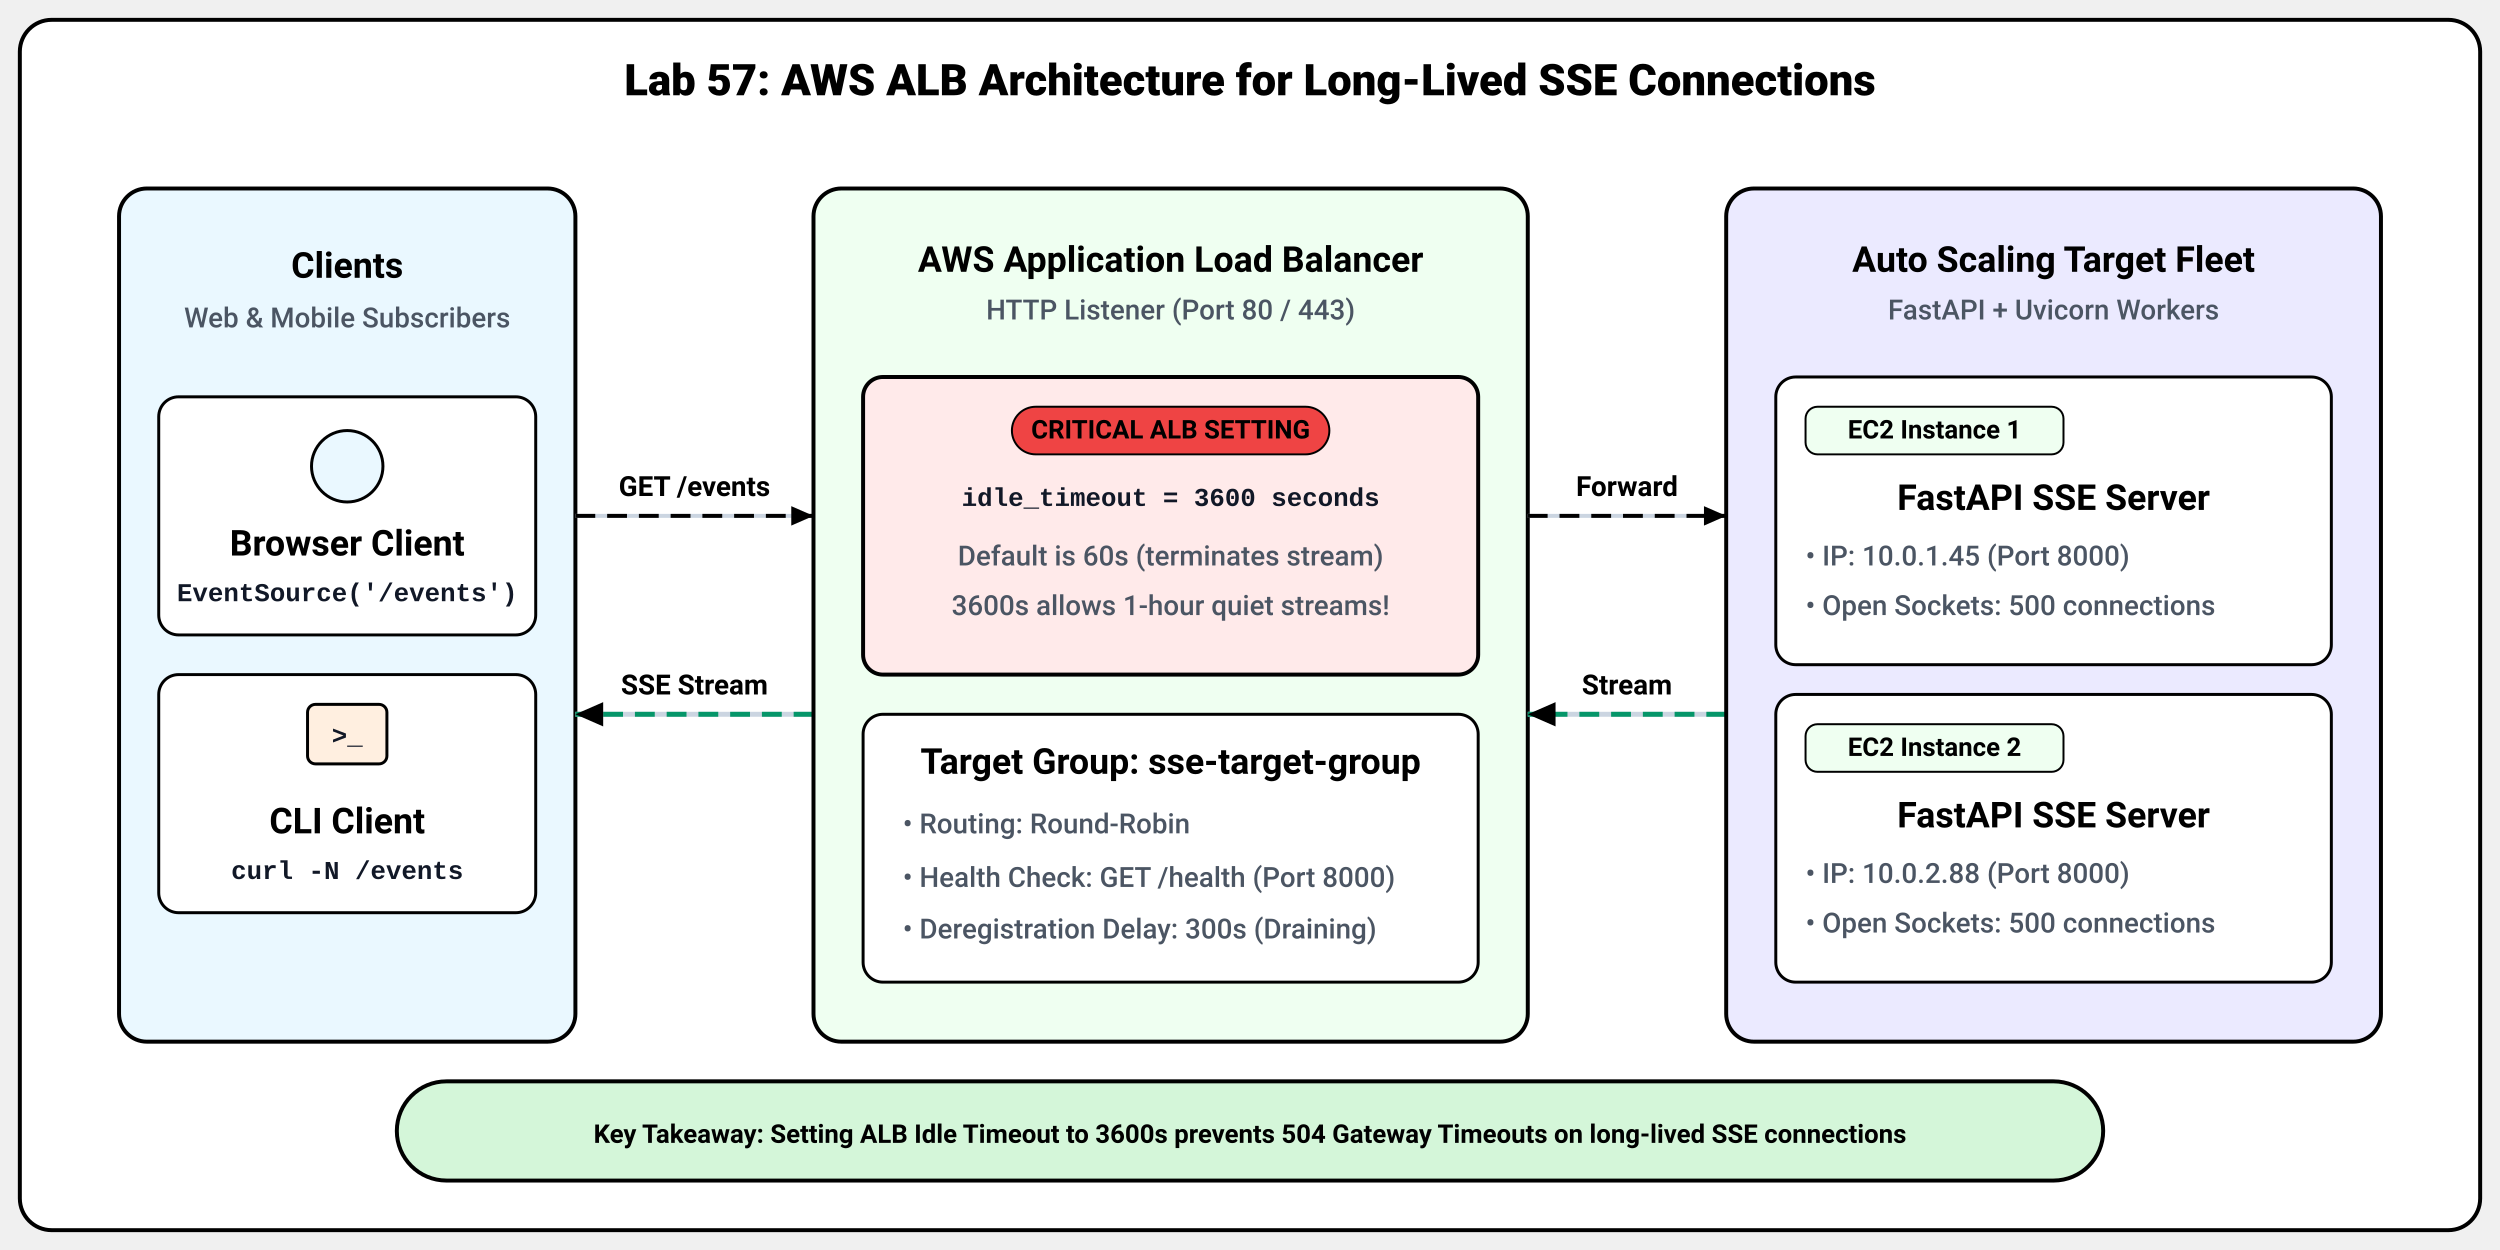
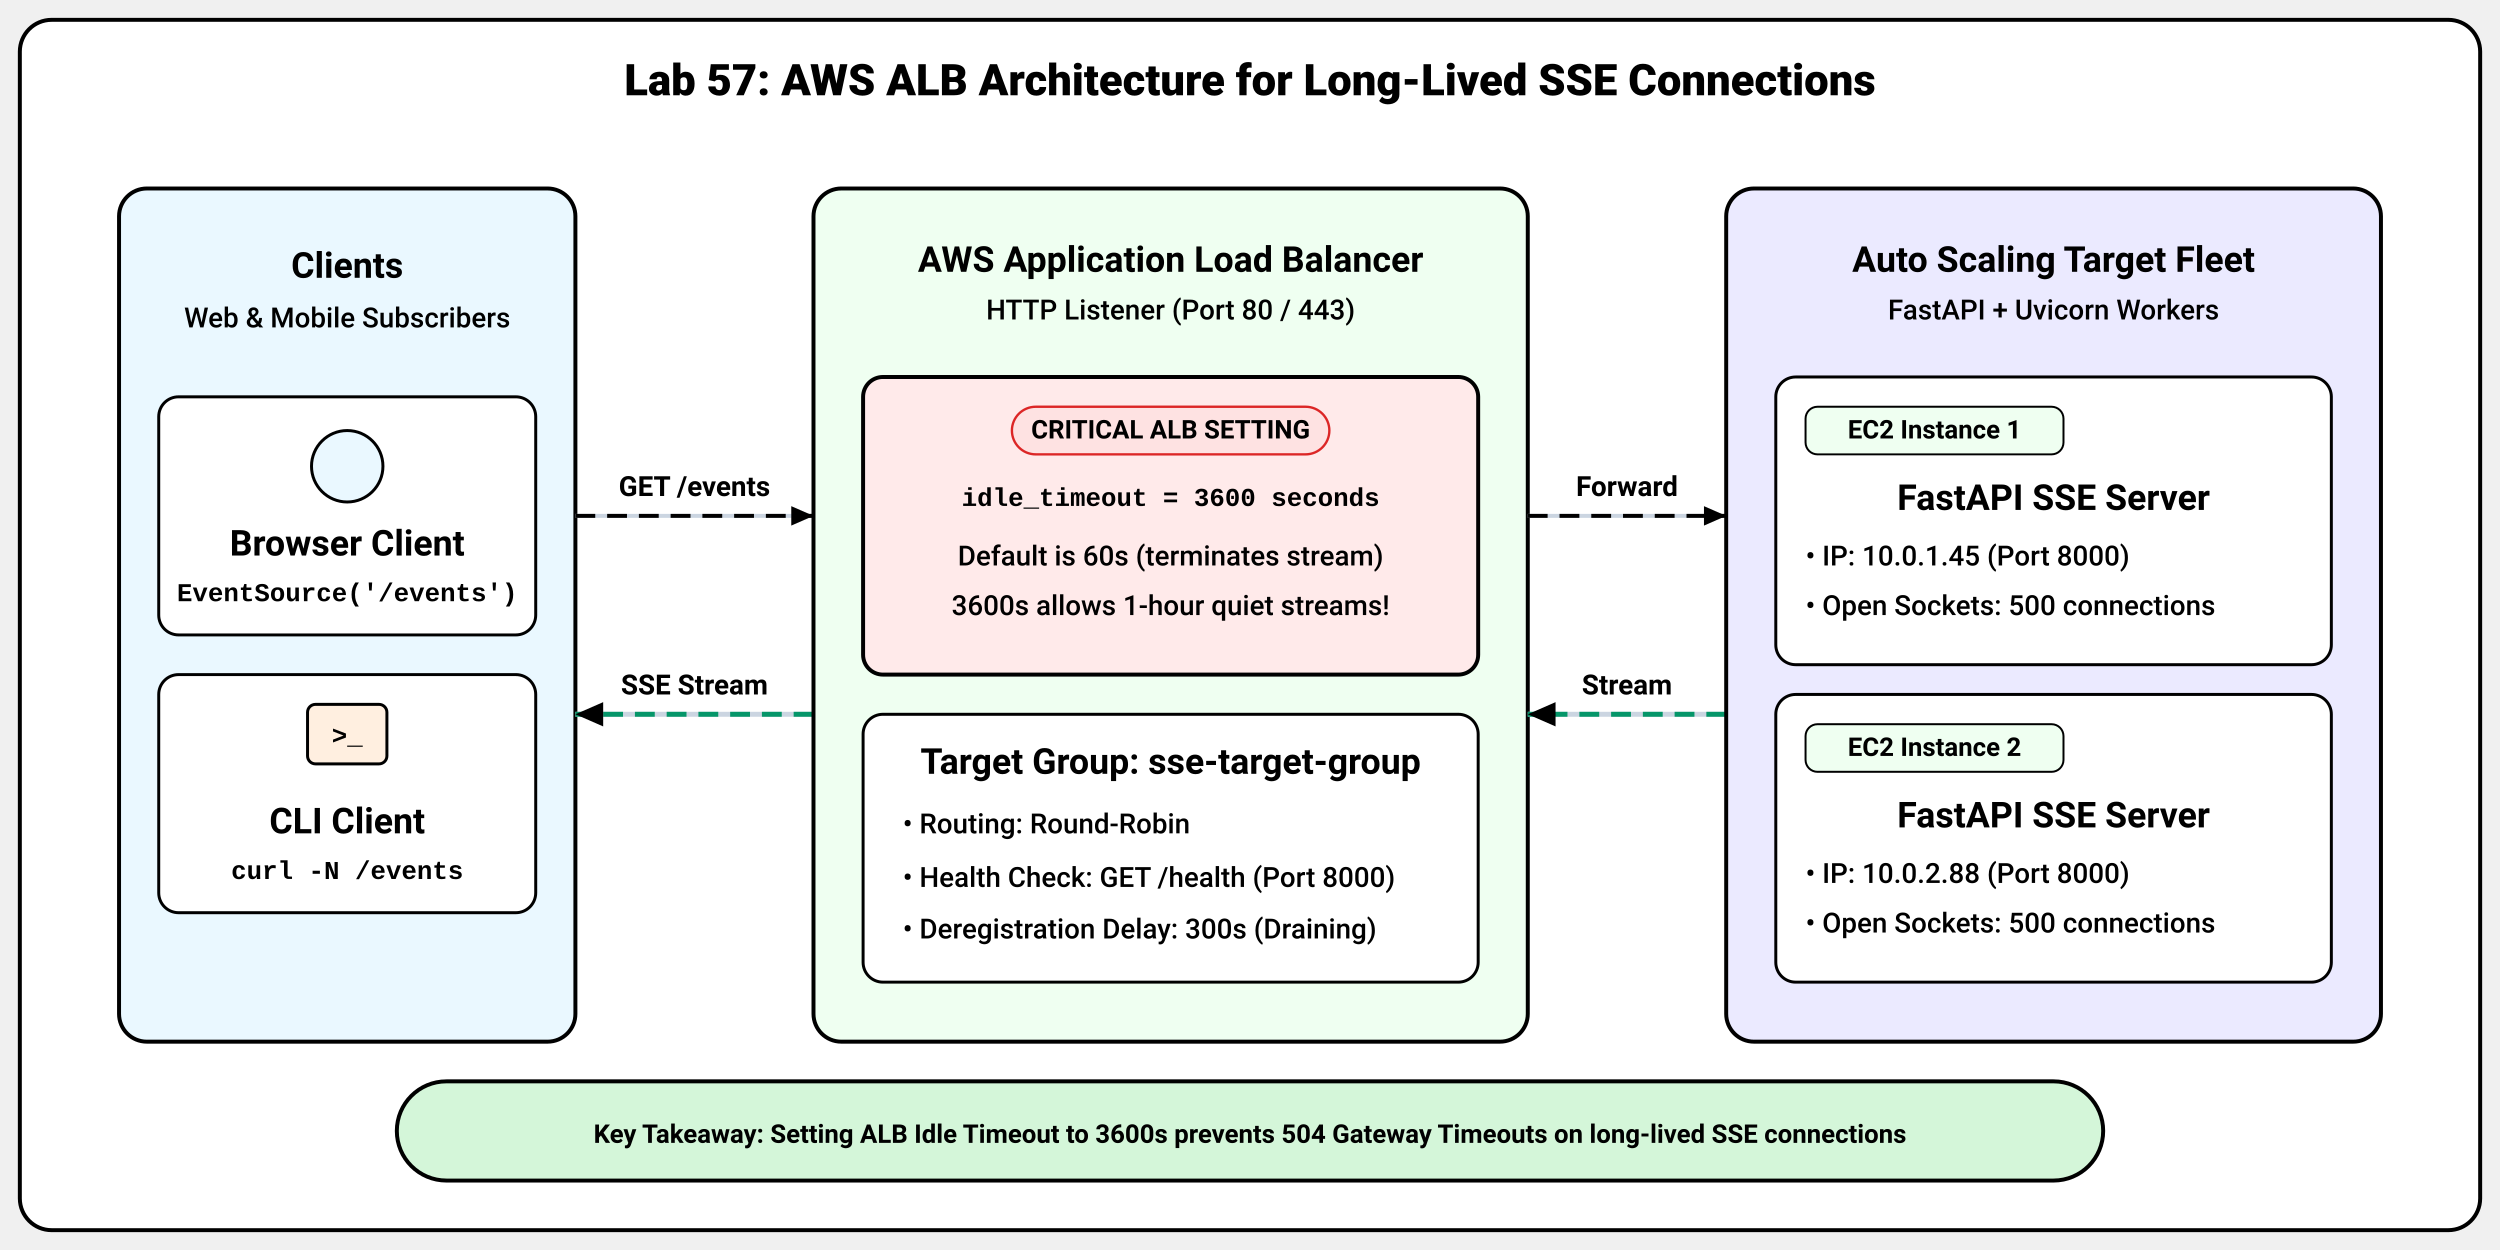
<svg xmlns="http://www.w3.org/2000/svg" viewBox="0 0 1260 630" width="100%">
  <defs>
    <style>
      .txt-title { font-family: -apple-system, BlinkMacSystemFont, "Segoe UI", Roboto, Helvetica, Arial, sans-serif; font-size: 22px; font-weight: 800; fill: #000000; }
      .txt-node-title { font-family: -apple-system, BlinkMacSystemFont, "Segoe UI", Roboto, Helvetica, Arial, sans-serif; font-size: 18px; font-weight: 700; fill: #000000; }
-       .txt-node-sub { font-family: -apple-system, BlinkMacSystemFont, "Segoe UI", Roboto, Helvetica, Arial, sans-serif; font-size: 14px; font-weight: 500; fill: #4b5563; }
-       .txt-node-code { font-family: "SFMono-Regular", Consolas, "Liberation Mono", Menlo, monospace; font-size: 13px; font-weight: 700; fill: #111827; }
+       .txt-node-sub { font-family: -apple-system, BlinkMacSystemFont, "Segoe UI", Roboto, Helvetica, Arial, sans-serif; font-size: 14px; font-weight: 500; fill: #000000; }
+       .txt-node-code { font-family: "SFMono-Regular", Consolas, "Liberation Mono", Menlo, monospace; font-size: 13px; font-weight: 700; fill: #000000; }
      .txt-arrow-label { font-family: -apple-system, BlinkMacSystemFont, "Segoe UI", Roboto, Helvetica, Arial, sans-serif; font-size: 14px; font-weight: 700; fill: #000000; }
      .txt-badge { font-family: -apple-system, BlinkMacSystemFont, "Segoe UI", Roboto, Helvetica, Arial, sans-serif; font-size: 13px; font-weight: 700; fill: #000000; }

      @keyframes flow-dash {
        from { stroke-dashoffset: 0; }
        to { stroke-dashoffset: -32; }
      }
      .anim-flow {
        stroke-dasharray: 10 6;
        animation: flow-dash 1.2s linear infinite;
      }
    </style>
    <marker id="arrow" viewBox="0 0 10 10" refX="8" refY="5" markerWidth="7" markerHeight="7" orient="auto">
      <path d="M 0 1.5 L 8 5 L 0 8.5 z" fill="#000000" />
    </marker>
  </defs>
  <rect x="10" y="10" width="1240" height="610" rx="16" fill="#ffffff" stroke="#000000" stroke-width="2" />
  <text x="630" y="48" class="txt-title" text-anchor="middle">Lab 57: AWS ALB Architecture for Long-Lived SSE Connections</text>
  <g transform="translate(60, 95)">
    <rect width="230" height="430" rx="14" fill="#eaf8ff" stroke="#000000" stroke-width="2" />
    <text x="115" y="45" class="txt-node-title" text-anchor="middle">Clients</text>
    <text x="115" y="70" class="txt-node-sub" text-anchor="middle">Web &amp; Mobile Subscribers</text>
    <rect x="20" y="105" width="190" height="120" rx="10" fill="#ffffff" stroke="#000000" stroke-width="1.5" />
    <circle cx="115" cy="140" r="18" fill="#eaf8ff" stroke="#000000" stroke-width="1.5" />
    <text x="115" y="185" class="txt-node-title" font-size="16" text-anchor="middle">Browser Client</text>
    <text x="115" y="208" class="txt-node-code" font-size="12" text-anchor="middle">EventSource('/events')</text>
    <rect x="20" y="245" width="190" height="120" rx="10" fill="#ffffff" stroke="#000000" stroke-width="1.5" />
    <rect x="95" y="260" width="40" height="30" rx="4" fill="#ffefe0" stroke="#000000" stroke-width="1.5" />
    <text x="115" y="280" class="txt-node-code" font-size="14" text-anchor="middle">&gt;_</text>
    <text x="115" y="325" class="txt-node-title" font-size="16" text-anchor="middle">CLI Client</text>
    <text x="115" y="348" class="txt-node-code" font-size="12" text-anchor="middle">curl -N /events</text>
  </g>
  <path d="M 290 260 L 410 260" fill="none" stroke="#cbd5e1" stroke-width="2" />
  <path d="M 290 260 L 410 260" fill="none" stroke="#000000" stroke-width="2" class="anim-flow" marker-end="url(#arrow)" />
  <text x="350" y="250" class="txt-arrow-label" text-anchor="middle">GET /events</text>
  <path d="M 410 360 L 290 360" fill="none" stroke="#cbd5e1" stroke-width="2.5" />
  <path d="M 410 360 L 290 360" fill="none" stroke="#059669" stroke-width="2.5" class="anim-flow" marker-end="url(#arrow)" />
-   <text x="350" y="350" class="txt-arrow-label" text-anchor="middle" fill="#059669">SSE Stream</text>
+   <text x="350" y="350" class="txt-arrow-label" text-anchor="middle">SSE Stream</text>
  <g transform="translate(410, 95)">
    <rect width="360" height="430" rx="14" fill="#effff1" stroke="#000000" stroke-width="2" />
    <text x="180" y="42" class="txt-node-title" text-anchor="middle">AWS Application Load Balancer</text>
    <text x="180" y="66" class="txt-node-sub" text-anchor="middle">HTTP Listener (Port 80 / 443)</text>
    <rect x="25" y="95" width="310" height="150" rx="10" fill="#ffeaea" stroke="#000000" stroke-width="2" />
-     <rect x="100" y="110" width="160" height="24" rx="12" fill="#ef4444" stroke="#000000" stroke-width="1" />
-     <text x="180" y="126" class="txt-badge" fill="#ffffff" font-size="12" text-anchor="middle">CRITICAL ALB SETTING</text>
+     <rect x="100" y="110" width="160" height="24" rx="12" fill="#fee2e2" stroke="#dc2626" stroke-width="1.2" />
+     <text x="180" y="126" class="txt-badge" font-size="12" text-anchor="middle">CRITICAL ALB SETTING</text>
    <text x="180" y="160" class="txt-node-code" font-size="14" text-anchor="middle">idle_timeout = 3600 seconds</text>
    <text x="180" y="190" class="txt-node-sub" text-anchor="middle">Default is 60s (terminates stream)</text>
    <text x="180" y="215" class="txt-node-sub" text-anchor="middle">3600s allows 1-hour quiet streams!</text>
    <rect x="25" y="265" width="310" height="135" rx="10" fill="#ffffff" stroke="#000000" stroke-width="1.5" />
    <text x="180" y="295" class="txt-node-title" font-size="16" text-anchor="middle">Target Group: sse-target-group</text>
    <text x="45" y="325" class="txt-node-sub">• Routing: Round-Robin</text>
    <text x="45" y="352" class="txt-node-sub">• Health Check: GET /health (Port 8000)</text>
    <text x="45" y="378" class="txt-node-sub">• Deregistration Delay: 300s (Draining)</text>
  </g>
  <path d="M 770 260 L 870 260" fill="none" stroke="#cbd5e1" stroke-width="2" />
  <path d="M 770 260 L 870 260" fill="none" stroke="#000000" stroke-width="2" class="anim-flow" marker-end="url(#arrow)" />
  <text x="820" y="250" class="txt-arrow-label" text-anchor="middle">Forward</text>
  <path d="M 870 360 L 770 360" fill="none" stroke="#cbd5e1" stroke-width="2.5" />
  <path d="M 870 360 L 770 360" fill="none" stroke="#059669" stroke-width="2.5" class="anim-flow" marker-end="url(#arrow)" />
-   <text x="820" y="350" class="txt-arrow-label" text-anchor="middle" fill="#059669">Stream</text>
+   <text x="820" y="350" class="txt-arrow-label" text-anchor="middle">Stream</text>
  <g transform="translate(870, 95)">
    <rect width="330" height="430" rx="14" fill="#ebeaff" stroke="#000000" stroke-width="2" />
    <text x="165" y="42" class="txt-node-title" text-anchor="middle">Auto Scaling Target Fleet</text>
    <text x="165" y="66" class="txt-node-sub" text-anchor="middle">FastAPI + Uvicorn Workers</text>
    <rect x="25" y="95" width="280" height="145" rx="10" fill="#ffffff" stroke="#000000" stroke-width="1.5" />
    <rect x="40" y="110" width="130" height="24" rx="6" fill="#effff1" stroke="#000000" stroke-width="1" />
    <text x="105" y="126" class="txt-badge" font-size="12" text-anchor="middle">EC2 Instance 1</text>
    <text x="165" y="162" class="txt-node-title" font-size="15" text-anchor="middle">FastAPI SSE Server</text>
    <text x="40" y="190" class="txt-node-sub">• IP: 10.0.1.45 (Port 8000)</text>
    <text x="40" y="215" class="txt-node-sub">• Open Sockets: 500 connections</text>
    <rect x="25" y="255" width="280" height="145" rx="10" fill="#ffffff" stroke="#000000" stroke-width="1.5" />
    <rect x="40" y="270" width="130" height="24" rx="6" fill="#effff1" stroke="#000000" stroke-width="1" />
    <text x="105" y="286" class="txt-badge" font-size="12" text-anchor="middle">EC2 Instance 2</text>
    <text x="165" y="322" class="txt-node-title" font-size="15" text-anchor="middle">FastAPI SSE Server</text>
    <text x="40" y="350" class="txt-node-sub">• IP: 10.0.2.88 (Port 8000)</text>
    <text x="40" y="375" class="txt-node-sub">• Open Sockets: 500 connections</text>
  </g>
  <g transform="translate(200, 545)">
    <rect width="860" height="50" rx="25" fill="#d4f6d9" stroke="#000000" stroke-width="2" />
    <text x="430" y="31" class="txt-badge" font-size="15" text-anchor="middle">Key Takeaway: Setting ALB Idle Timeout to 3600s prevents 504 Gateway Timeouts on long-lived SSE connections</text>
  </g>
</svg>
